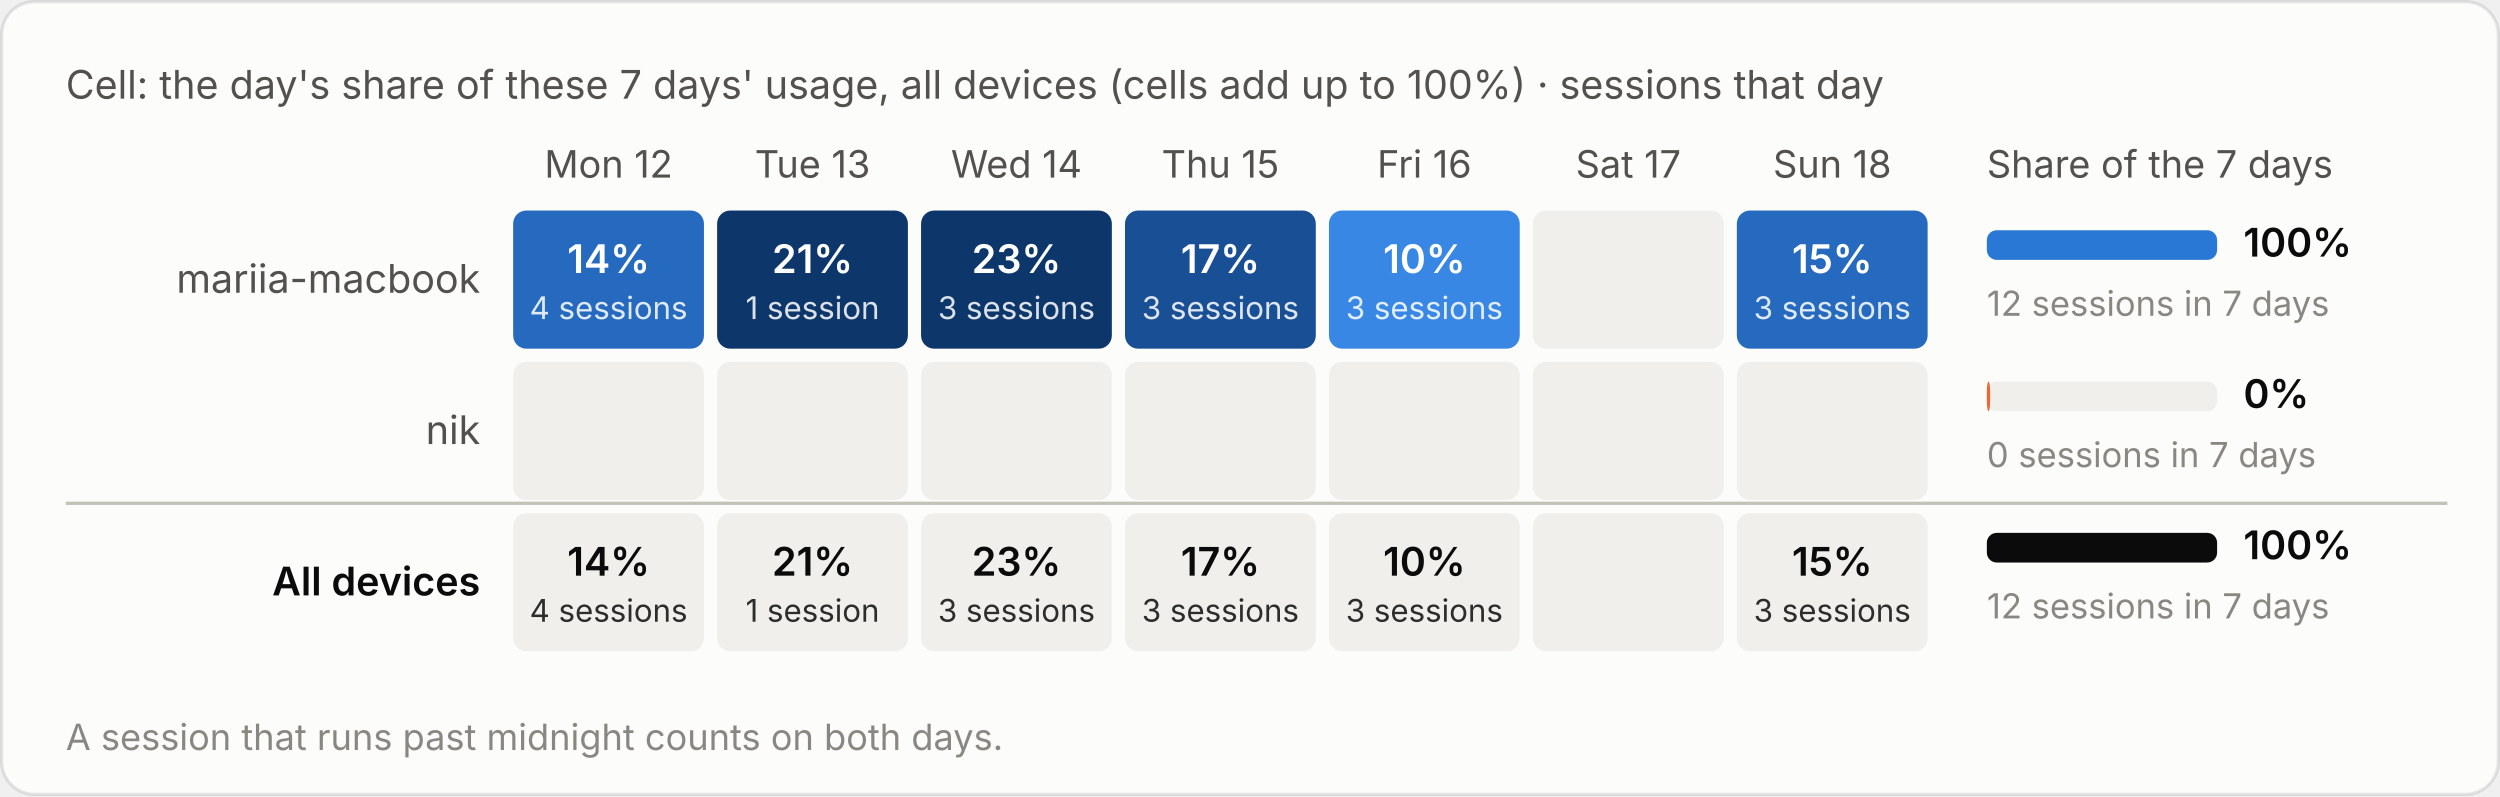
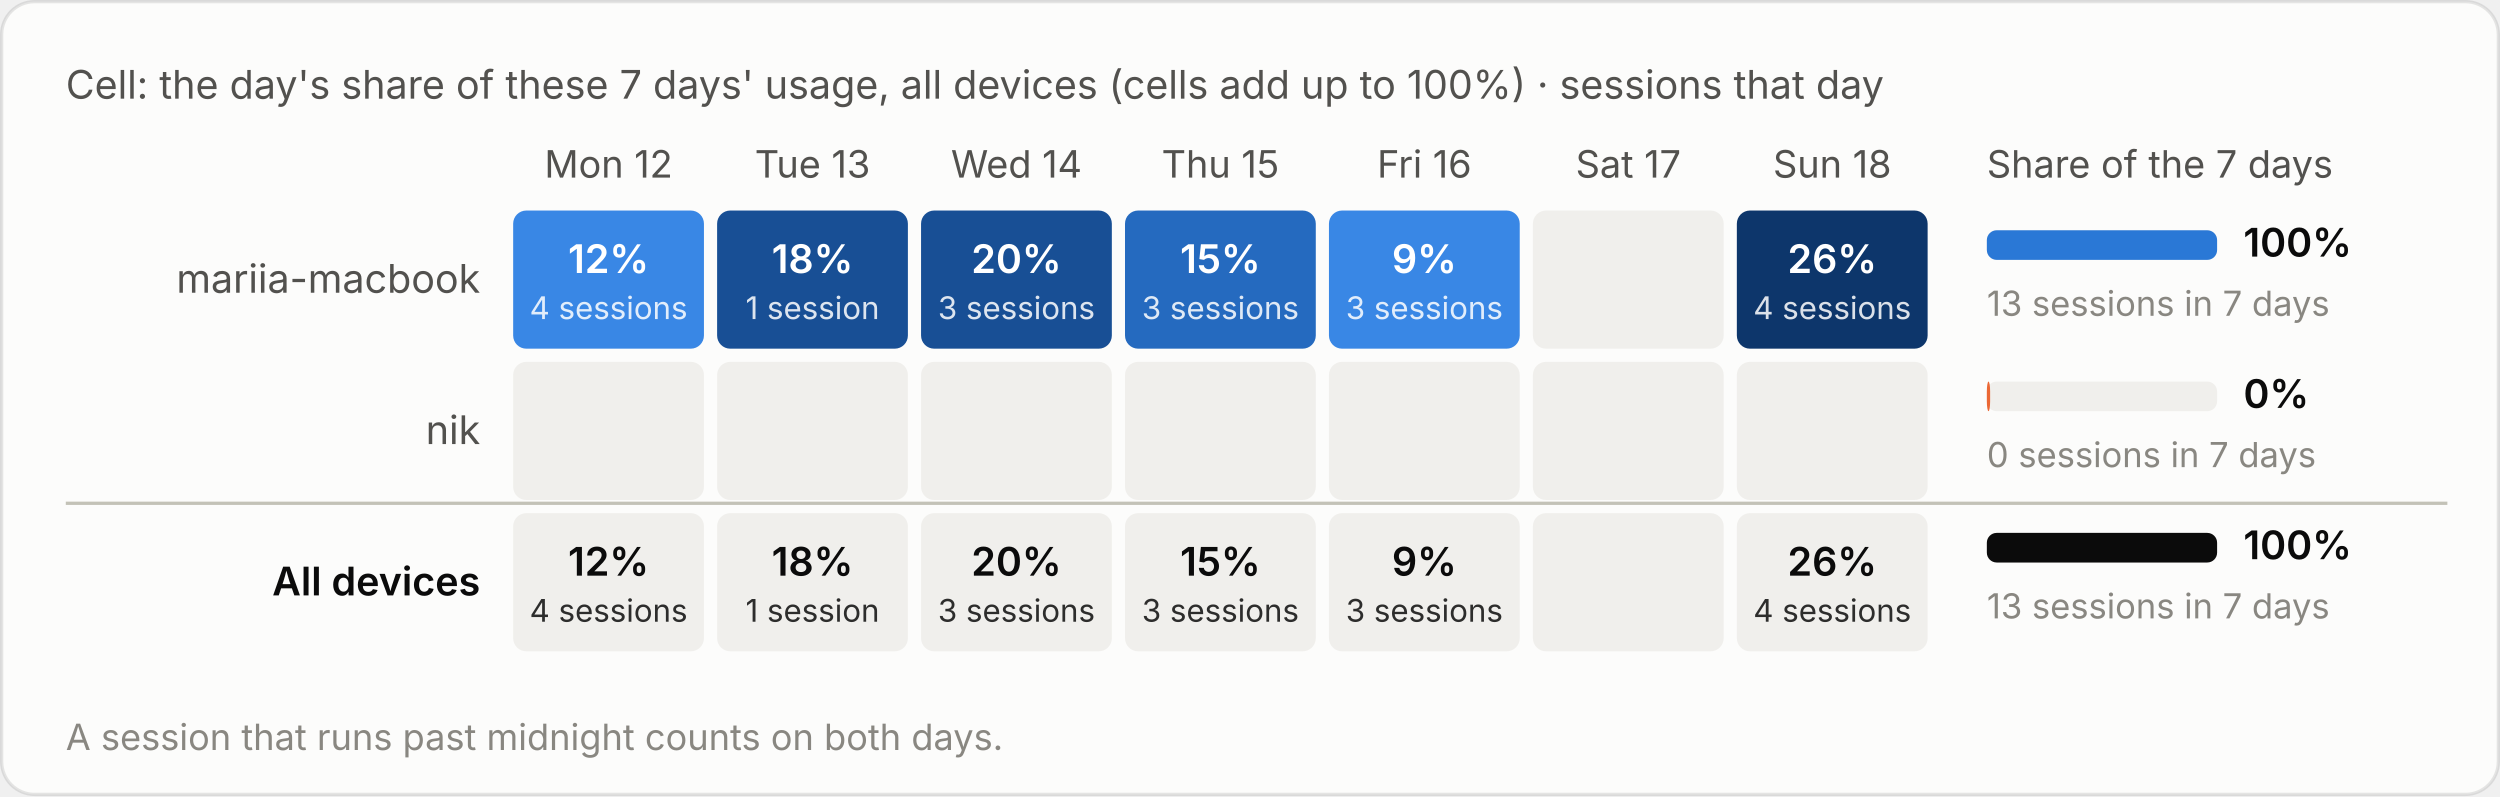
<svg xmlns="http://www.w3.org/2000/svg" viewBox="0 0 760 242" width="760" height="242" role="img" aria-label="Cell: the day's share of these 7 days' usage, all devices (cells add up to 100%) · sessions that day">
  <style>text{font-family:system-ui,-apple-system,"Segoe UI",sans-serif;font-variant-numeric:tabular-nums}.bg{fill:#fcfcfb;stroke:rgba(11,11,11,.10)}.tp{fill:#0b0b0b}.ts{fill:#52514e}.tm{fill:#898781}.grid{stroke:#e1e0d9;stroke-width:1}.base{stroke:#c3c2b7;stroke-width:1}.so{fill:#b5b3ad}.lo{stroke:#b5b3ad}.qe{fill:#f0efec}.ring{stroke:#fcfcfb}.area{fill-opacity:.1}.s0{fill:#2a78d6}.l0{stroke:#2a78d6}.s1{fill:#eb6834}.l1{stroke:#eb6834}.s2{fill:#1baf7a}.l2{stroke:#1baf7a}.s3{fill:#eda100}.l3{stroke:#eda100}.s4{fill:#e87ba4}.l4{stroke:#e87ba4}.s5{fill:#008300}.l5{stroke:#008300}.s6{fill:#4a3aa7}.l6{stroke:#4a3aa7}.s7{fill:#e34948}.l7{stroke:#e34948}.q0{fill:#cde2fb}.q1{fill:#9ec5f4}.q2{fill:#6da7ec}.q3{fill:#3987e5}.q4{fill:#256abf}.q5{fill:#184f95}.q6{fill:#0d366b}.r0{fill:#f8d4d4}.r1{fill:#ec8f8f}.r2{fill:#c42f2f}.a0{fill:#fbe3e3}.a1{fill:#f5b8b8}.a2{fill:#ec8f8f}.a3{fill:#d65252}.a4{fill:#a82525}.tq0{fill:#0b0b0b}.tq1{fill:#0b0b0b}.tq2{fill:#0b0b0b}.tq3{fill:#ffffff}.tq4{fill:#ffffff}.tq5{fill:#ffffff}.tq6{fill:#ffffff}.tr0{fill:#0b0b0b}.tr1{fill:#0b0b0b}.tr2{fill:#ffffff}.ta0{fill:#0b0b0b}.ta1{fill:#0b0b0b}.ta2{fill:#0b0b0b}.ta3{fill:#ffffff}.ta4{fill:#ffffff}.tw{fill:#ffffff}@media (prefers-color-scheme:dark){.bg{fill:#1a1a19;stroke:rgba(255,255,255,.10)}.tp{fill:#fff}.ts{fill:#c3c2b7}.tm{fill:#898781}.grid{stroke:#2c2c2a}.base{stroke:#383835}.so{fill:#5c5b57}.lo{stroke:#5c5b57}.qe{fill:#262624}.ring{stroke:#1a1a19}.s0{fill:#3987e5}.l0{stroke:#3987e5}.s1{fill:#d95926}.l1{stroke:#d95926}.s2{fill:#199e70}.l2{stroke:#199e70}.s3{fill:#c98500}.l3{stroke:#c98500}.s4{fill:#d55181}.l4{stroke:#d55181}.s5{fill:#008300}.l5{stroke:#008300}.s6{fill:#9085e9}.l6{stroke:#9085e9}.s7{fill:#e66767}.l7{stroke:#e66767}.q0{fill:#16263a}.q1{fill:#123a66}.q2{fill:#184f95}.q3{fill:#256abf}.q4{fill:#3987e5}.q5{fill:#6da7ec}.q6{fill:#b7d3f6}.r0{fill:#4a2023}.r1{fill:#8c2c2f}.r2{fill:#e25555}.a0{fill:#3a1a1c}.a1{fill:#5e2427}.a2{fill:#8c2c2f}.a3{fill:#c43c3f}.a4{fill:#f07070}.tq0{fill:#ffffff}.tq1{fill:#ffffff}.tq2{fill:#ffffff}.tq3{fill:#ffffff}.tq4{fill:#ffffff}.tq5{fill:#0b0b0b}.tq6{fill:#0b0b0b}.tr0{fill:#ffffff}.tr1{fill:#ffffff}.tr2{fill:#ffffff}.ta0{fill:#ffffff}.ta1{fill:#ffffff}.ta2{fill:#ffffff}.ta3{fill:#ffffff}.ta4{fill:#0b0b0b}.tw{fill:#ffffff}}</style>
  <rect class="bg" x=".5" y=".5" width="759" height="241" rx="10" />
  <text class="ts" x="20" y="30" font-size="12">Cell: the day's share of these 7 days' usage, all devices (cells add up to 100%) · sessions that day</text>
  <g transform="translate(0,-20)">
    <text class="ts" x="185.0" y="74" font-size="11.5" text-anchor="middle">Mon 12</text>
    <text class="ts" x="247.0" y="74" font-size="11.5" text-anchor="middle">Tue 13</text>
    <text class="ts" x="309.0" y="74" font-size="11.5" text-anchor="middle">Wed 14</text>
    <text class="ts" x="371.0" y="74" font-size="11.5" text-anchor="middle">Thu 15</text>
    <text class="ts" x="433.0" y="74" font-size="11.5" text-anchor="middle">Fri 16</text>
    <text class="ts" x="495.0" y="74" font-size="11.5" text-anchor="middle">Sat 17</text>
    <text class="ts" x="557.0" y="74" font-size="11.5" text-anchor="middle">Sun 18</text>
    <text class="ts" x="604" y="74" font-size="11.5">Share of the 7 days</text>
    <text class="ts" x="146" y="109.0" font-size="12" text-anchor="end">mariia-macbook</text>
-     <rect class="q4" x="156.0" y="84" width="58" height="42" rx="4" />
-     <text class="tq4" x="185.0" y="103.0" font-size="12" font-weight="600" text-anchor="middle">14%</text>
-     <text class="tq4" x="185.0" y="117.0" font-size="9.5" text-anchor="middle" opacity=".85">4 sessions</text>
-     <rect class="q6" x="218.0" y="84" width="58" height="42" rx="4" />
-     <text class="tq6" x="247.0" y="103.0" font-size="12" font-weight="600" text-anchor="middle">21%</text>
-     <text class="tq6" x="247.0" y="117.0" font-size="9.5" text-anchor="middle" opacity=".85">1 session</text>
-     <rect class="q6" x="280.0" y="84" width="58" height="42" rx="4" />
-     <text class="tq6" x="309.0" y="103.0" font-size="12" font-weight="600" text-anchor="middle">23%</text>
-     <text class="tq6" x="309.0" y="117.0" font-size="9.5" text-anchor="middle" opacity=".85">3 sessions</text>
-     <rect class="q5" x="342.0" y="84" width="58" height="42" rx="4" />
-     <text class="tq5" x="371.0" y="103.0" font-size="12" font-weight="600" text-anchor="middle">17%</text>
-     <text class="tq5" x="371.0" y="117.0" font-size="9.5" text-anchor="middle" opacity=".85">3 sessions</text>
+     <rect class="q3" x="156.0" y="84" width="58" height="42" rx="4" />
+     <text class="tq3" x="185.0" y="103.0" font-size="12" font-weight="600" text-anchor="middle">12%</text>
+     <text class="tq3" x="185.0" y="117.0" font-size="9.5" text-anchor="middle" opacity=".85">4 sessions</text>
+     <rect class="q5" x="218.0" y="84" width="58" height="42" rx="4" />
+     <text class="tq5" x="247.0" y="103.0" font-size="12" font-weight="600" text-anchor="middle">18%</text>
+     <text class="tq5" x="247.0" y="117.0" font-size="9.5" text-anchor="middle" opacity=".85">1 session</text>
+     <rect class="q5" x="280.0" y="84" width="58" height="42" rx="4" />
+     <text class="tq5" x="309.0" y="103.0" font-size="12" font-weight="600" text-anchor="middle">20%</text>
+     <text class="tq5" x="309.0" y="117.0" font-size="9.5" text-anchor="middle" opacity=".85">3 sessions</text>
+     <rect class="q4" x="342.0" y="84" width="58" height="42" rx="4" />
+     <text class="tq4" x="371.0" y="103.0" font-size="12" font-weight="600" text-anchor="middle">15%</text>
+     <text class="tq4" x="371.0" y="117.0" font-size="9.5" text-anchor="middle" opacity=".85">3 sessions</text>
    <rect class="q3" x="404.0" y="84" width="58" height="42" rx="4" />
-     <text class="tq3" x="433.0" y="103.0" font-size="12" font-weight="600" text-anchor="middle">10%</text>
+     <text class="tq3" x="433.0" y="103.0" font-size="12" font-weight="600" text-anchor="middle">9%</text>
    <text class="tq3" x="433.0" y="117.0" font-size="9.5" text-anchor="middle" opacity=".85">3 sessions</text>
    <rect class="qe" x="466.0" y="84" width="58" height="42" rx="4" />
-     <rect class="q4" x="528.0" y="84" width="58" height="42" rx="4" />
-     <text class="tq4" x="557.0" y="103.0" font-size="12" font-weight="600" text-anchor="middle">15%</text>
-     <text class="tq4" x="557.0" y="117.0" font-size="9.5" text-anchor="middle" opacity=".85">3 sessions</text>
+     <rect class="q6" x="528.0" y="84" width="58" height="42" rx="4" />
+     <text class="tq6" x="557.0" y="103.0" font-size="12" font-weight="600" text-anchor="middle">26%</text>
+     <text class="tq6" x="557.0" y="117.0" font-size="9.5" text-anchor="middle" opacity=".85">4 sessions</text>
    <rect class="qe" x="604" y="90.0" width="70" height="9" rx="3" />
    <rect class="s0" x="604" y="90.0" width="70.0" height="9" rx="3" />
    <text class="tp" x="682" y="98.0" font-size="12" font-weight="600">100%</text>
-     <text class="tm" x="604" y="116.0" font-size="10.5">12 sessions in 7 days</text>
+     <text class="tm" x="604" y="116.0" font-size="10.5">13 sessions in 7 days</text>
    <text class="ts" x="146" y="155.0" font-size="12" text-anchor="end">nik</text>
    <rect class="qe" x="156.0" y="130" width="58" height="42" rx="4" />
    <rect class="qe" x="218.0" y="130" width="58" height="42" rx="4" />
    <rect class="qe" x="280.0" y="130" width="58" height="42" rx="4" />
    <rect class="qe" x="342.0" y="130" width="58" height="42" rx="4" />
    <rect class="qe" x="404.0" y="130" width="58" height="42" rx="4" />
    <rect class="qe" x="466.0" y="130" width="58" height="42" rx="4" />
    <rect class="qe" x="528.0" y="130" width="58" height="42" rx="4" />
    <rect class="qe" x="604" y="136.0" width="70" height="9" rx="3" />
    <rect class="s1" x="604" y="136.0" width="1.0" height="9" rx="3" />
    <text class="tp" x="682" y="144.0" font-size="12" font-weight="600">0%</text>
    <text class="tm" x="604" y="162.0" font-size="10.5">0 sessions in 7 days</text>
    <line class="base" x1="20" x2="744" y1="173" y2="173" />
    <text class="tp" x="146" y="201.0" font-size="12" text-anchor="end" font-weight="600">All devices</text>
    <rect class="qe" x="156.0" y="176" width="58" height="42" rx="4" />
-     <text class="tp" x="185.0" y="195.0" font-size="12" font-weight="600" text-anchor="middle">14%</text>
+     <text class="tp" x="185.0" y="195.0" font-size="12" font-weight="600" text-anchor="middle">12%</text>
    <text class="tp" x="185.0" y="209.0" font-size="9.5" text-anchor="middle" opacity=".85">4 sessions</text>
    <rect class="qe" x="218.0" y="176" width="58" height="42" rx="4" />
-     <text class="tp" x="247.0" y="195.0" font-size="12" font-weight="600" text-anchor="middle">21%</text>
+     <text class="tp" x="247.0" y="195.0" font-size="12" font-weight="600" text-anchor="middle">18%</text>
    <text class="tp" x="247.0" y="209.0" font-size="9.5" text-anchor="middle" opacity=".85">1 session</text>
    <rect class="qe" x="280.0" y="176" width="58" height="42" rx="4" />
-     <text class="tp" x="309.0" y="195.0" font-size="12" font-weight="600" text-anchor="middle">23%</text>
+     <text class="tp" x="309.0" y="195.0" font-size="12" font-weight="600" text-anchor="middle">20%</text>
    <text class="tp" x="309.0" y="209.0" font-size="9.5" text-anchor="middle" opacity=".85">3 sessions</text>
    <rect class="qe" x="342.0" y="176" width="58" height="42" rx="4" />
-     <text class="tp" x="371.0" y="195.0" font-size="12" font-weight="600" text-anchor="middle">17%</text>
+     <text class="tp" x="371.0" y="195.0" font-size="12" font-weight="600" text-anchor="middle">15%</text>
    <text class="tp" x="371.0" y="209.0" font-size="9.5" text-anchor="middle" opacity=".85">3 sessions</text>
    <rect class="qe" x="404.0" y="176" width="58" height="42" rx="4" />
-     <text class="tp" x="433.0" y="195.0" font-size="12" font-weight="600" text-anchor="middle">10%</text>
+     <text class="tp" x="433.0" y="195.0" font-size="12" font-weight="600" text-anchor="middle">9%</text>
    <text class="tp" x="433.0" y="209.0" font-size="9.5" text-anchor="middle" opacity=".85">3 sessions</text>
    <rect class="qe" x="466.0" y="176" width="58" height="42" rx="4" />
    <rect class="qe" x="528.0" y="176" width="58" height="42" rx="4" />
-     <text class="tp" x="557.0" y="195.0" font-size="12" font-weight="600" text-anchor="middle">15%</text>
-     <text class="tp" x="557.0" y="209.0" font-size="9.5" text-anchor="middle" opacity=".85">3 sessions</text>
+     <text class="tp" x="557.0" y="195.0" font-size="12" font-weight="600" text-anchor="middle">26%</text>
+     <text class="tp" x="557.0" y="209.0" font-size="9.5" text-anchor="middle" opacity=".85">4 sessions</text>
    <rect class="qe" x="604" y="182.0" width="70" height="9" rx="3" />
    <rect class="tp" x="604" y="182.0" width="70.0" height="9" rx="3" />
    <text class="tp" x="682" y="190.0" font-size="12" font-weight="600">100%</text>
-     <text class="tm" x="604" y="208.0" font-size="10.5">12 sessions in 7 days</text>
+     <text class="tm" x="604" y="208.0" font-size="10.5">13 sessions in 7 days</text>
    <text class="tm" x="20" y="248" font-size="11">A session that runs past midnight counts on both days.</text>
  </g>
</svg>
